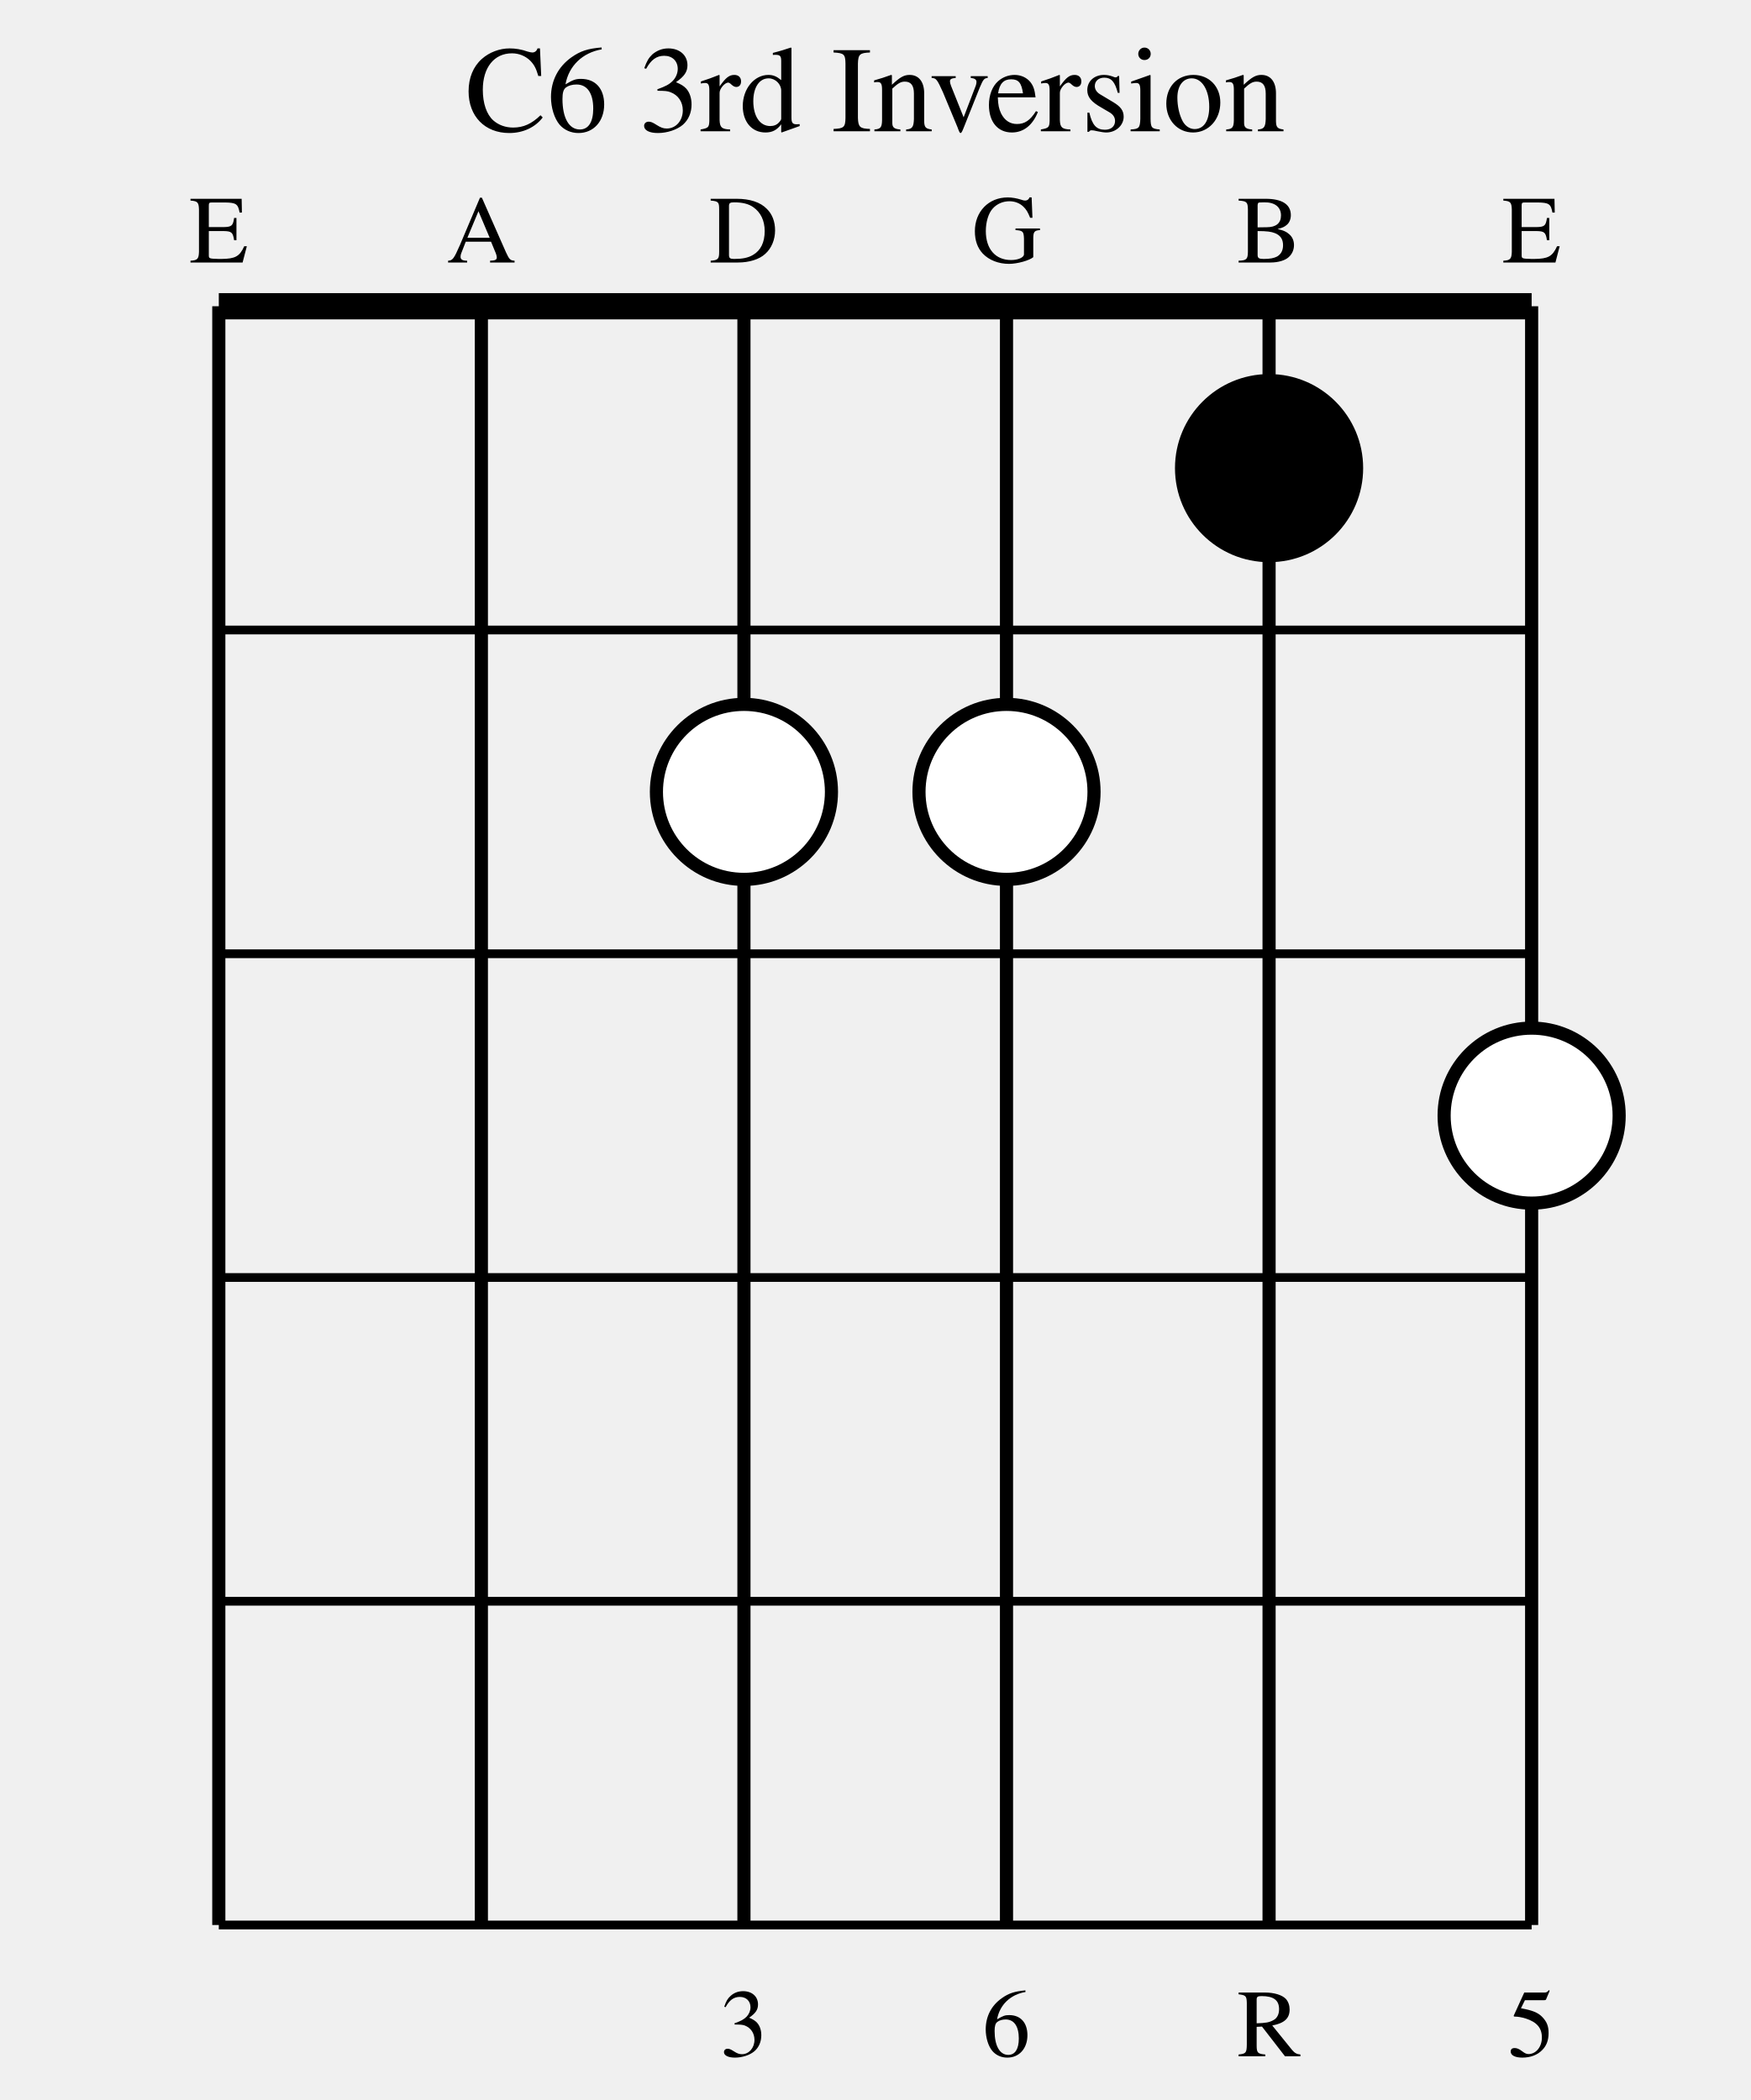
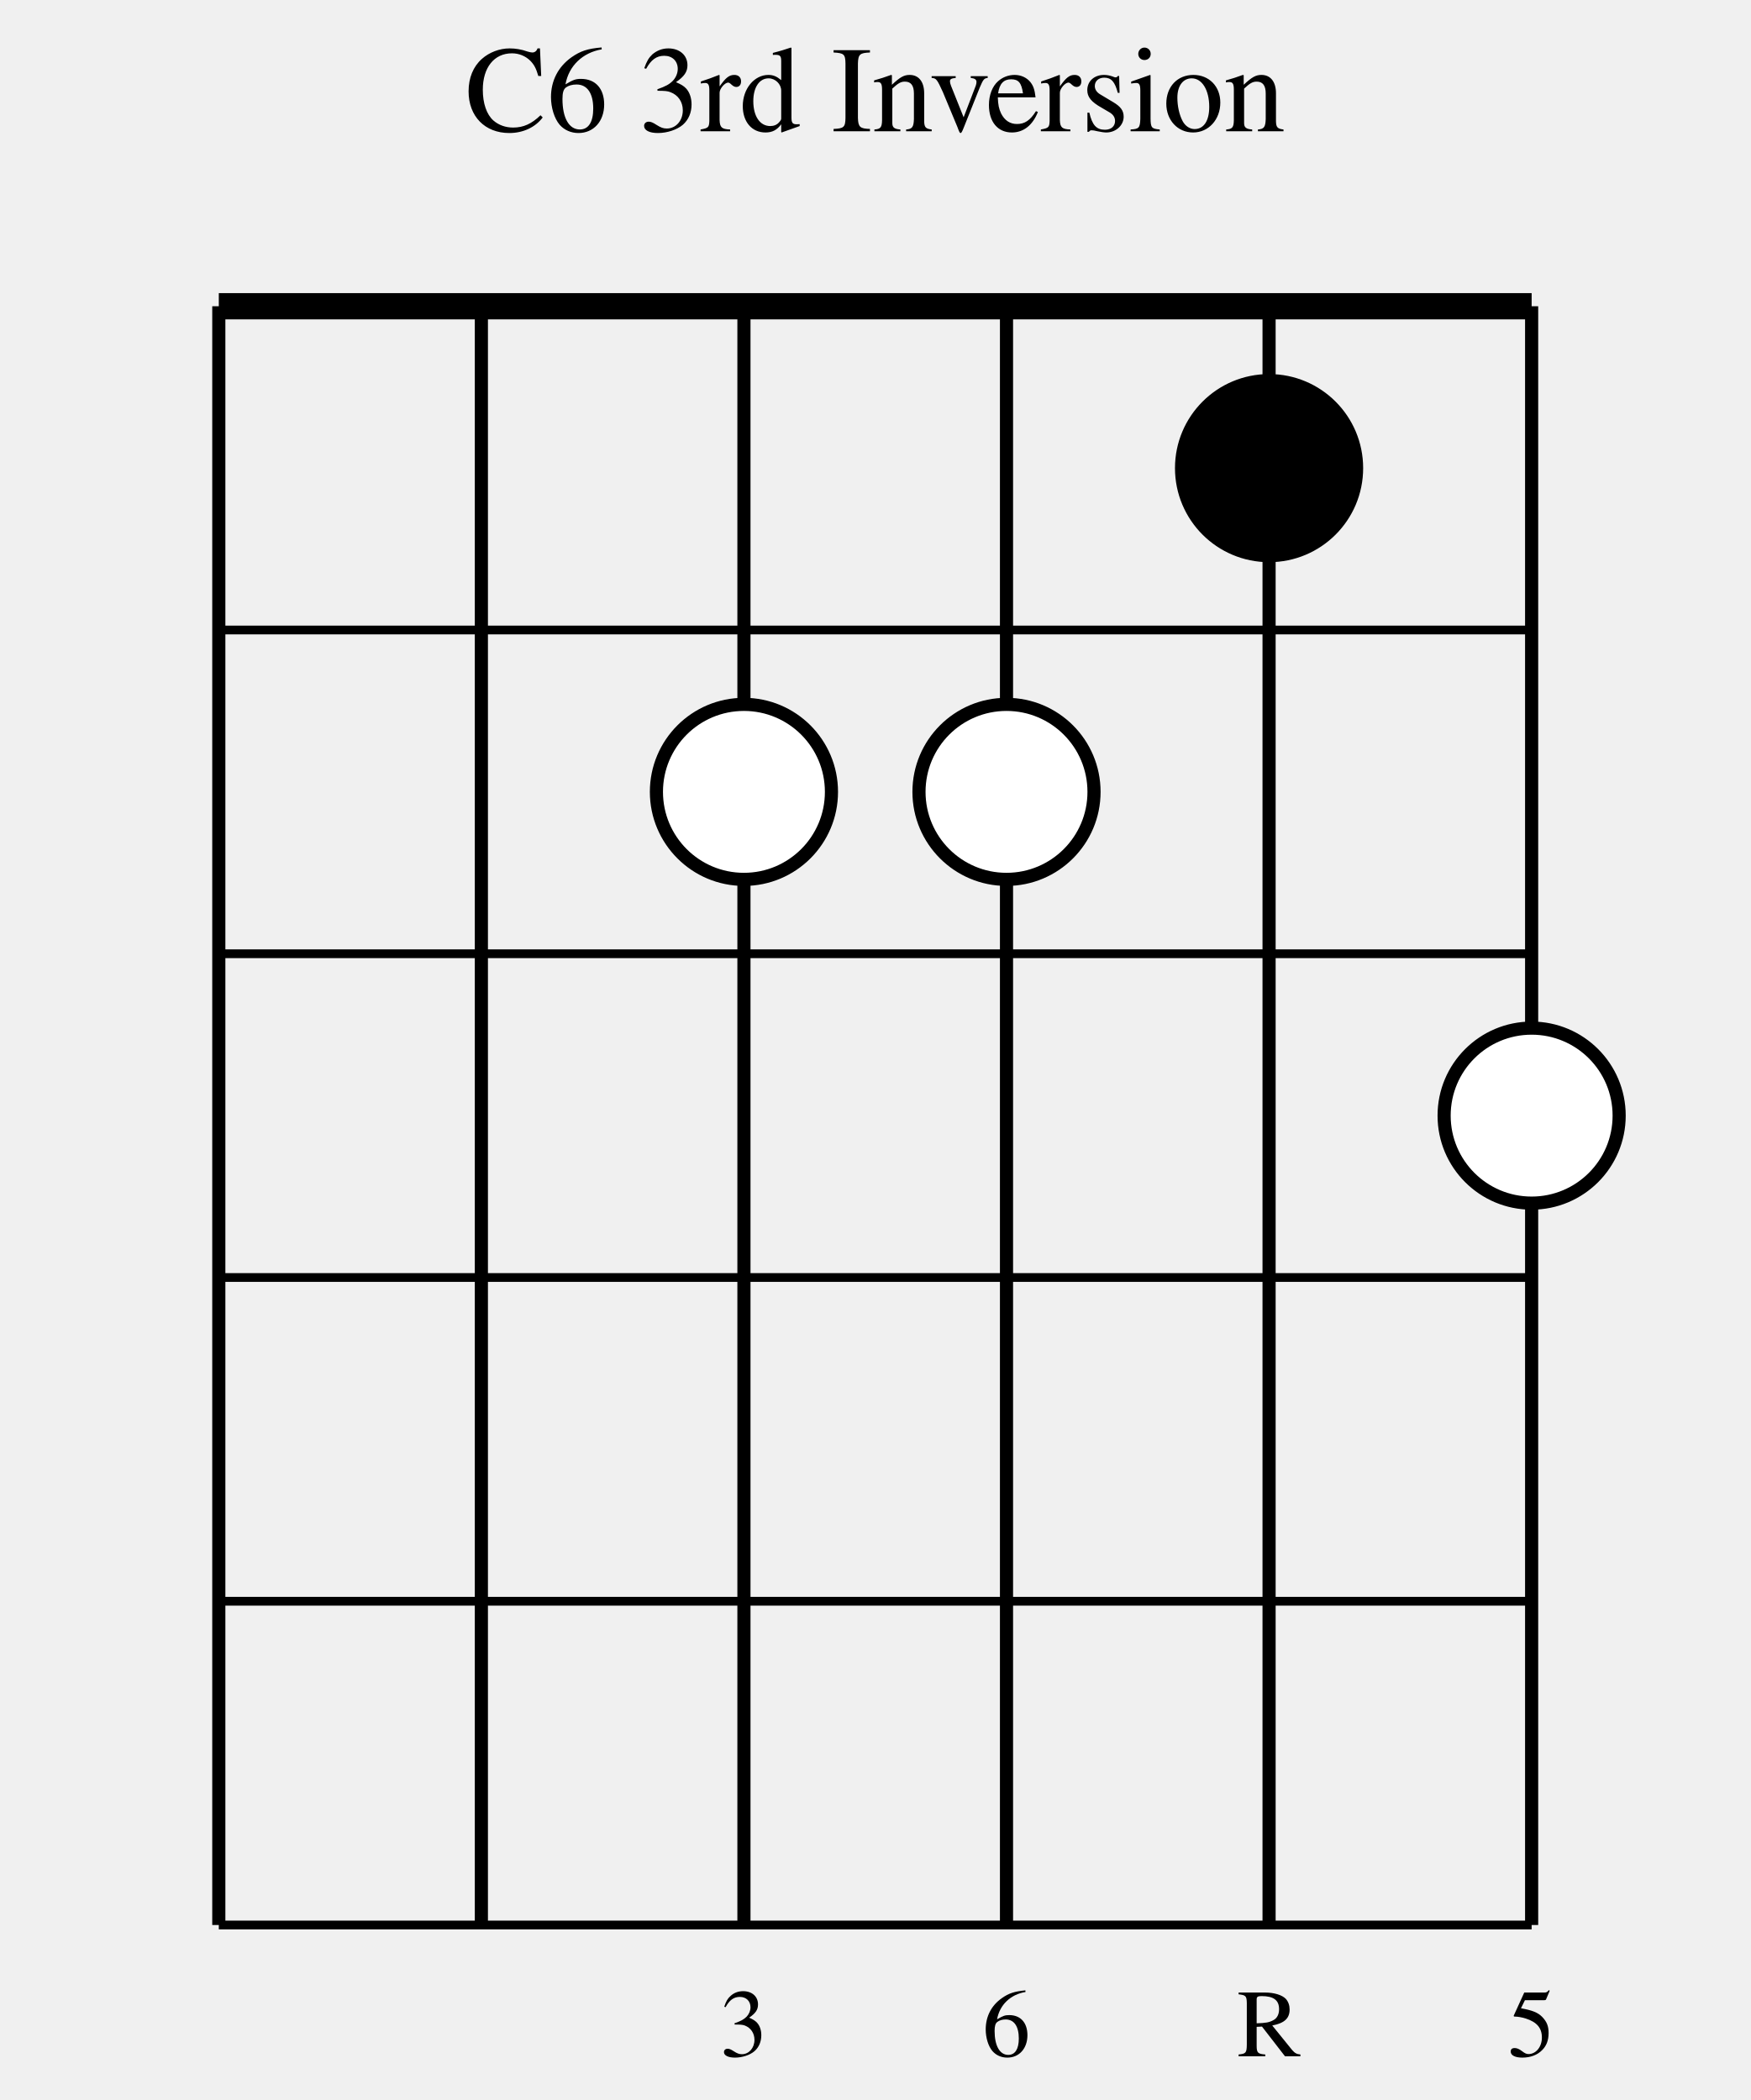
<svg xmlns="http://www.w3.org/2000/svg" width="200" height="240" viewBox="0 0 200 240">
  <defs>
    <style>
            .chord-title { 
                font-family: Times, serif; 
                font-size: 14px; 
                fill: #000000; 
                font-weight: normal; 
                text-anchor: middle; 
            }
            .string-label { 
                font-family: Times, serif; 
                font-size: 11px; 
                fill: #000000; 
                text-anchor: middle; 
            }
            .fret-label { 
                font-family: Times, serif; 
                font-size: 9px; 
                fill: #000000; 
                text-anchor: middle; 
            }
            .string-line { 
                stroke: #000000; 
                stroke-width: 1.5; 
            }
            .fret-line { 
                stroke: #000000; 
                stroke-width: 1; 
            }
            .nut-line { 
                stroke: #000000; 
                stroke-width: 3; 
            }
            .note-circle { 
                stroke: #000000; 
                stroke-width: 1.5; 
            }
            .root-note { 
                fill: #000000; 
            }
            .chord-note { 
                fill: #ffffff; 
            }
        </style>
  </defs>
  <text x="100" y="15" class="chord-title">C6 3rd Inversion</text>
-   <text x="25" y="30" class="string-label">E</text>
-   <text x="55" y="30" class="string-label">A</text>
-   <text x="85" y="30" class="string-label">D</text>
-   <text x="115" y="30" class="string-label">G</text>
-   <text x="145" y="30" class="string-label">B</text>
-   <text x="175" y="30" class="string-label">E</text>
  <line x1="25" y1="35" x2="25" y2="220" class="string-line" />
  <line x1="55" y1="35" x2="55" y2="220" class="string-line" />
  <line x1="85" y1="35" x2="85" y2="220" class="string-line" />
  <line x1="115" y1="35" x2="115" y2="220" class="string-line" />
  <line x1="145" y1="35" x2="145" y2="220" class="string-line" />
  <line x1="175" y1="35" x2="175" y2="220" class="string-line" />
  <line x1="25" y1="35" x2="175" y2="35" class="nut-line" />
  <line x1="25" y1="72" x2="175" y2="72" class="fret-line" />
  <line x1="25" y1="109" x2="175" y2="109" class="fret-line" />
  <line x1="25" y1="146" x2="175" y2="146" class="fret-line" />
  <line x1="25" y1="183" x2="175" y2="183" class="fret-line" />
  <line x1="25" y1="220" x2="175" y2="220" class="fret-line" />
  <circle cx="85" cy="90.5" r="10" class="note-circle chord-note" />
  <circle cx="115" cy="90.5" r="10" class="note-circle chord-note" />
  <circle cx="145" cy="53.5" r="10" class="note-circle root-note" />
  <circle cx="175" cy="127.5" r="10" class="note-circle chord-note" />
  <text x="85" y="235" class="string-label">3</text>
  <text x="115" y="235" class="string-label">6</text>
  <text x="145" y="235" class="string-label">R</text>
  <text x="175" y="235" class="string-label">5</text>
</svg>
